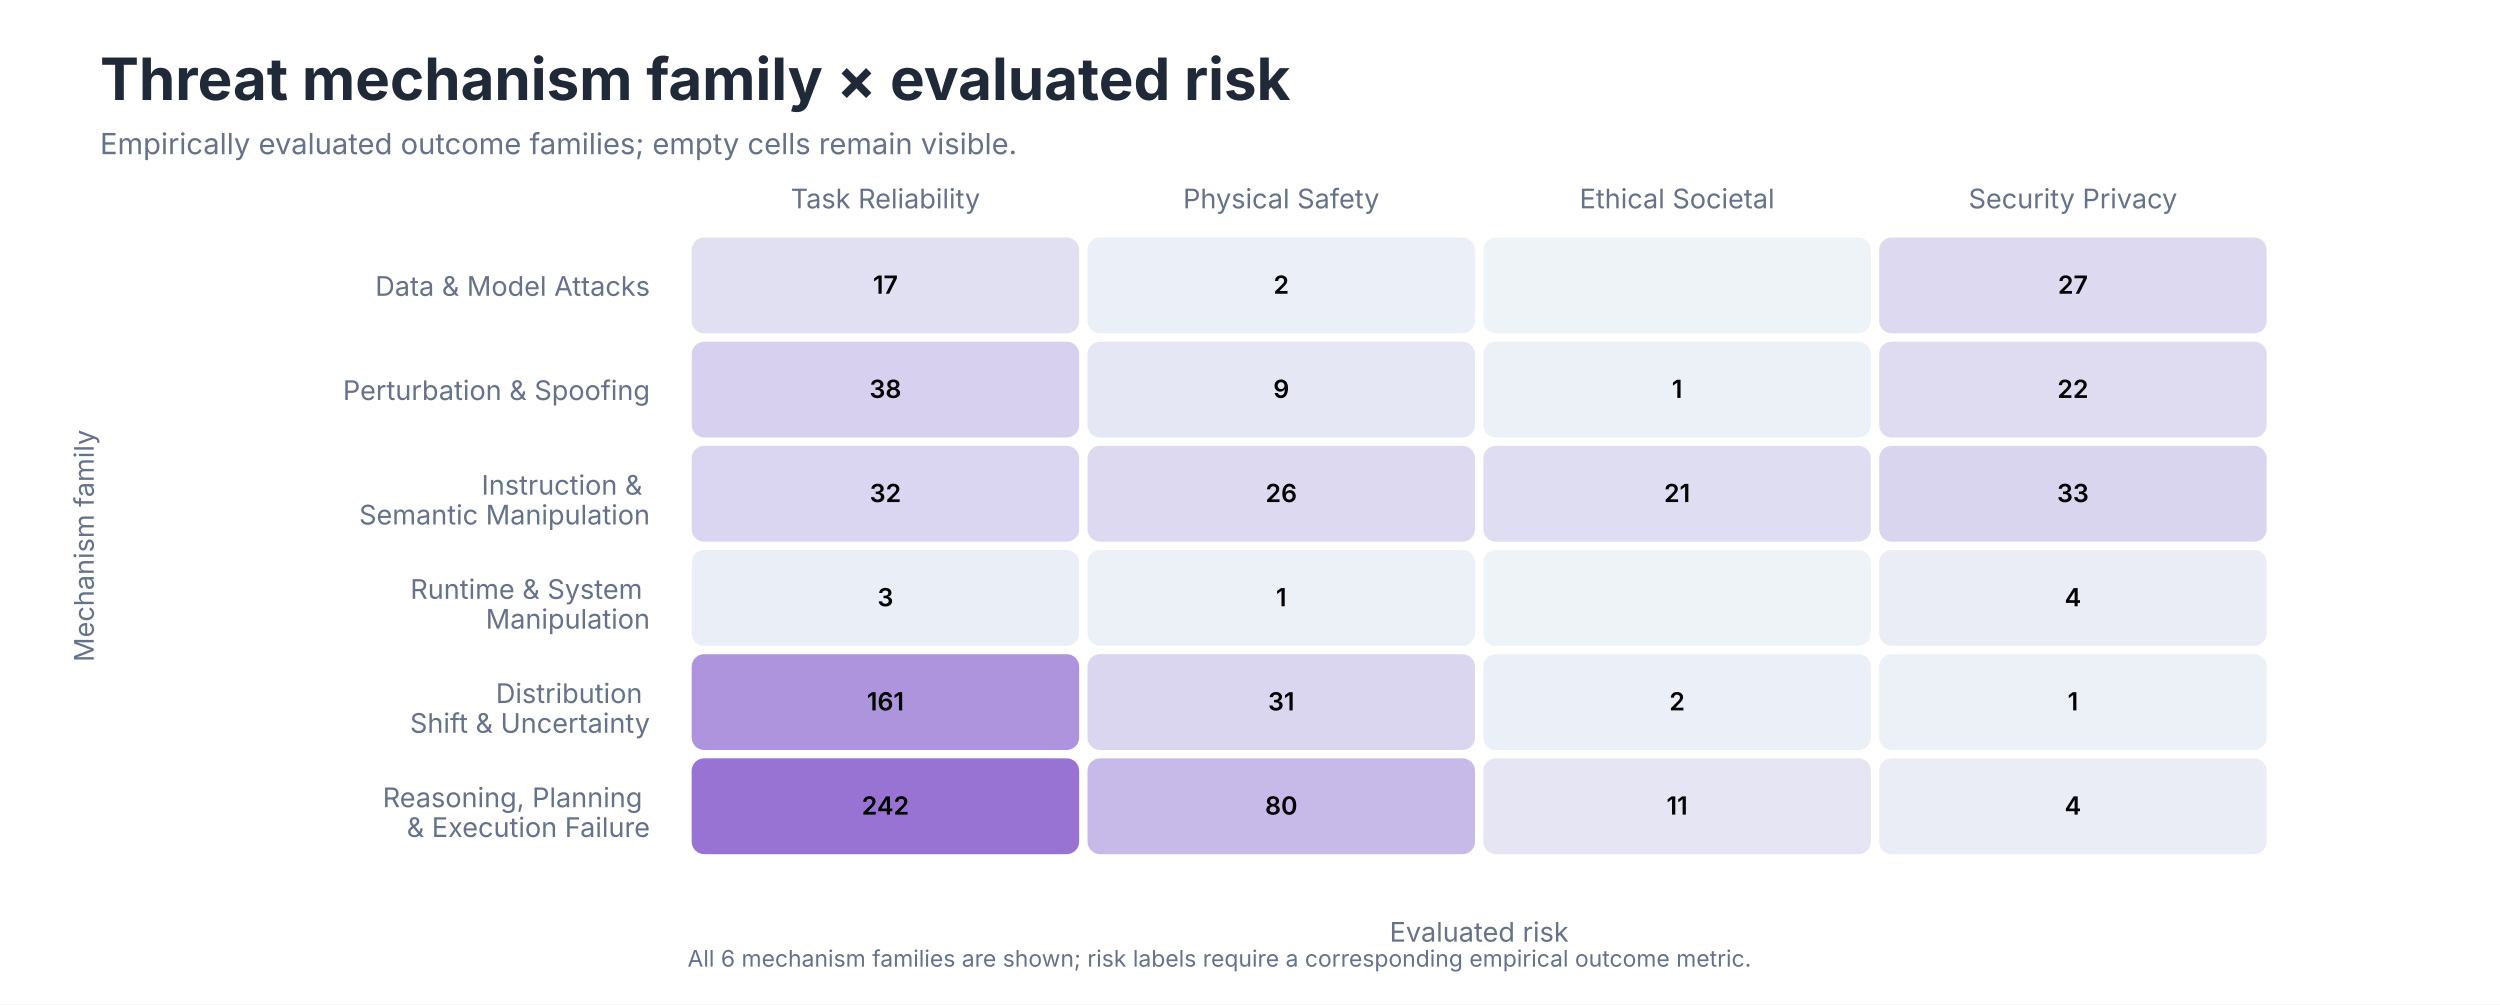
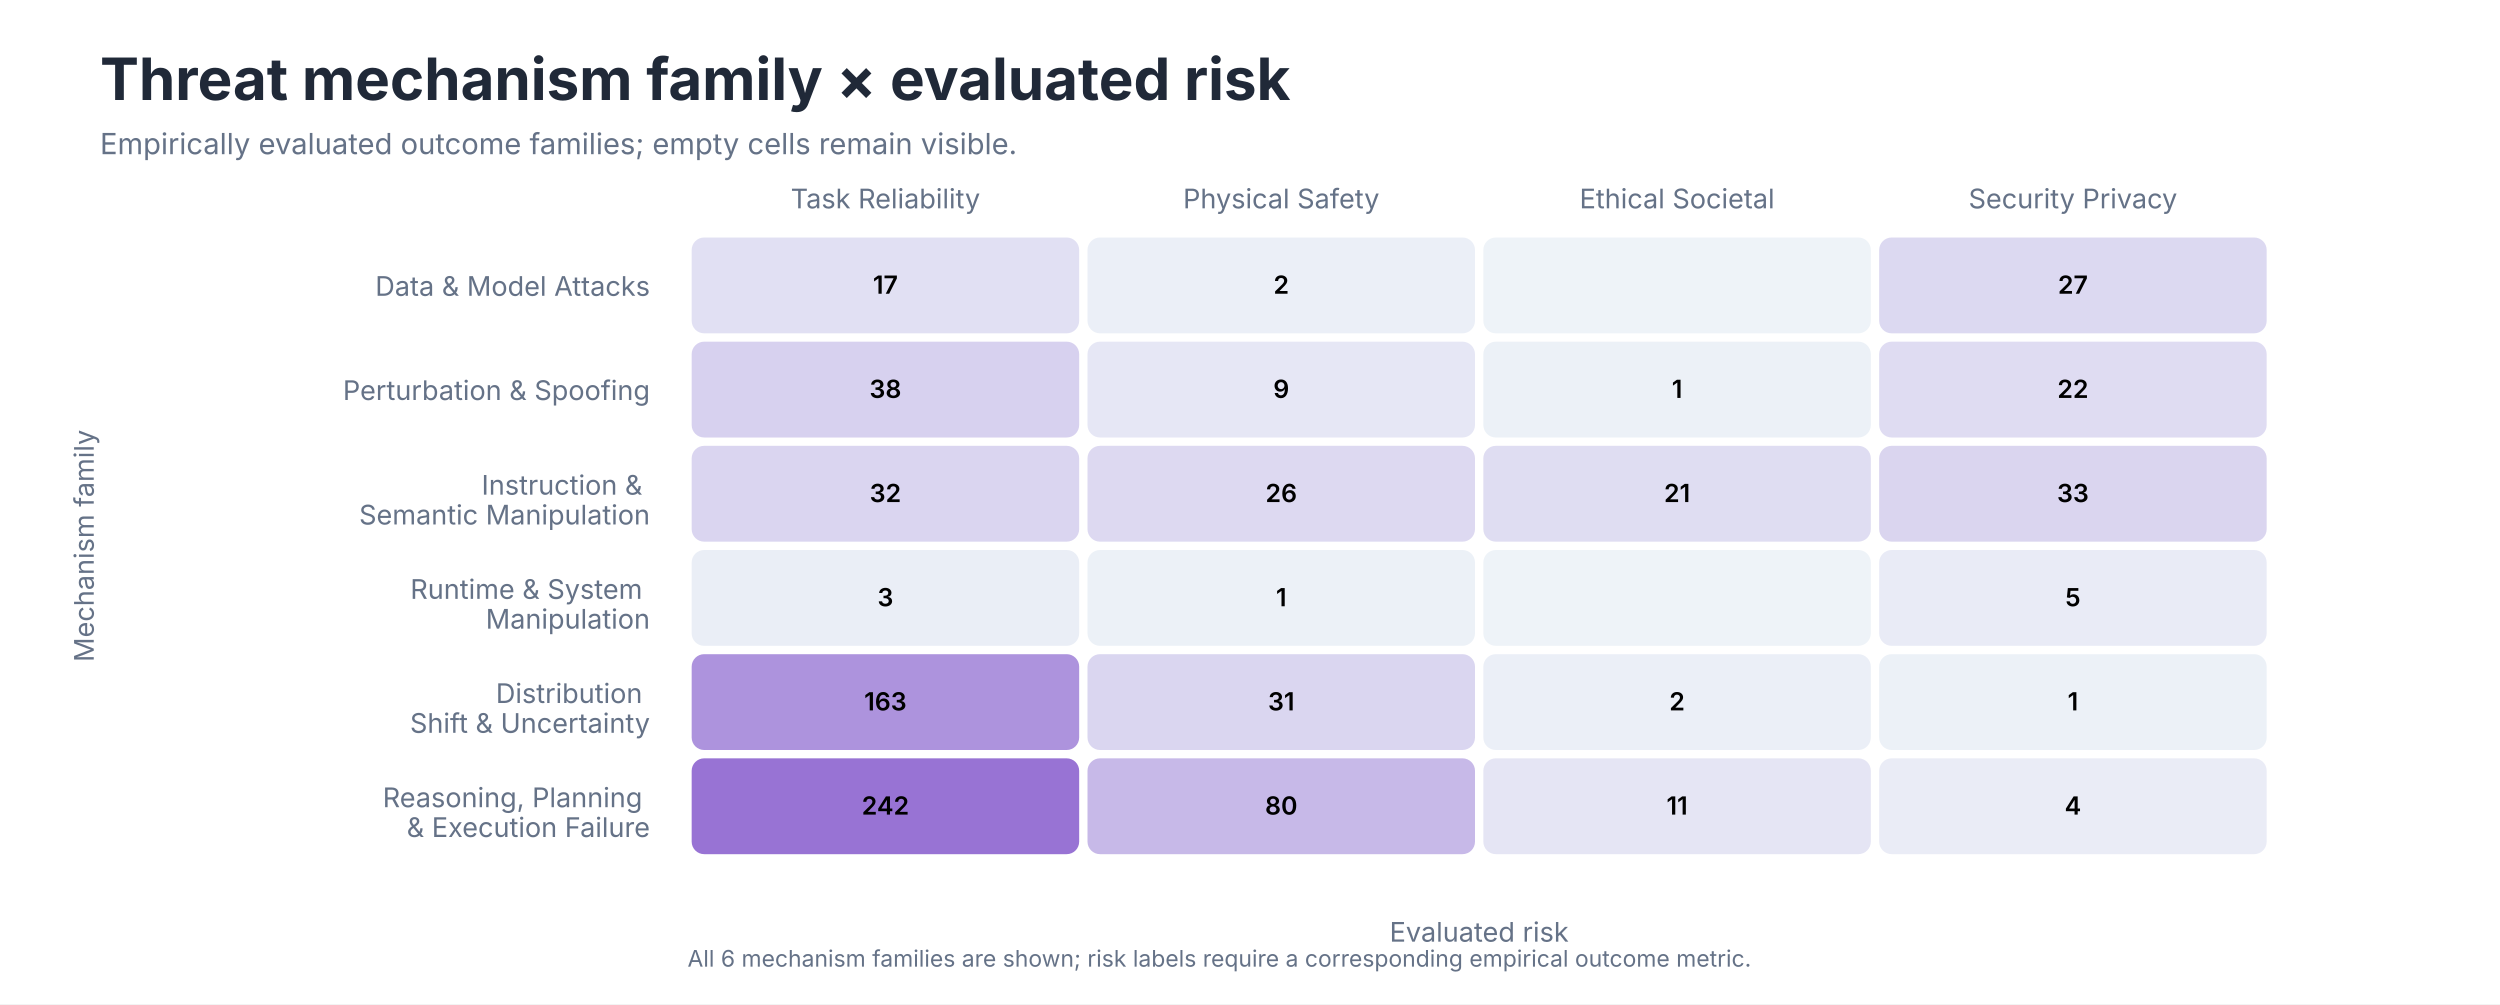
<svg xmlns="http://www.w3.org/2000/svg" role="img" aria-labelledby="title desc" viewBox="0 0 1200 482">
  <style>
text { font-family: -apple-system, BlinkMacSystemFont, 'Segoe UI', sans-serif; }
.title { font-size: 28px; font-weight: 650; fill: #202938; }
.subtitle { font-size: 14px; fill: #657287; }
.axis { font-size: 13px; fill: #657287; }
.label { font-size: 13px; fill: #202938; }
.small { font-size: 11px; fill: #657287; }
</style>
  <rect width="1200" height="482" fill="#FFFFFF" />
  <text class="title" x="48" y="48">Threat mechanism family × evaluated risk</text>
  <text class="subtitle" x="48" y="74">Empirically evaluated outcome families; empty cells remain visible.</text>
  <text class="axis" x="425.0" y="100" text-anchor="middle">Task Reliability</text>
  <text class="axis" x="615.0" y="100" text-anchor="middle">Physical Safety</text>
  <text class="axis" x="805.0" y="100" text-anchor="middle">Ethical Societal</text>
  <text class="axis" x="995.0" y="100" text-anchor="middle">Security Privacy</text>
  <text class="axis" text-anchor="end" x="312.0" y="142.0">Data &amp; Model Attacks</text>
  <rect x="332" y="114" width="186" height="46" rx="6" fill="#E1E0F3" />
  <text x="425.0" y="141.0" text-anchor="middle" font-size="12" font-weight="600" fill="#000000">17</text>
  <rect x="522" y="114" width="186" height="46" rx="6" fill="#EBEFF7" />
  <text x="615.0" y="141.0" text-anchor="middle" font-size="12" font-weight="600" fill="#000000">2</text>
  <rect x="712" y="114" width="186" height="46" rx="6" fill="#EEF3F8" />
  <text x="805.0" y="141.0" text-anchor="middle" font-size="12" font-weight="600" fill="#000000" />
  <rect x="902" y="114" width="186" height="46" rx="6" fill="#DCD9F1" />
  <text x="995.0" y="141.0" text-anchor="middle" font-size="12" font-weight="600" fill="#000000">27</text>
  <text class="axis" text-anchor="end" x="312.0" y="192.0">Perturbation &amp; Spoofing</text>
  <rect x="332" y="164" width="186" height="46" rx="6" fill="#D7D1EF" />
  <text x="425.0" y="191.0" text-anchor="middle" font-size="12" font-weight="600" fill="#000000">38</text>
  <rect x="522" y="164" width="186" height="46" rx="6" fill="#E6E7F5" />
  <text x="615.0" y="191.0" text-anchor="middle" font-size="12" font-weight="600" fill="#000000">9</text>
  <rect x="712" y="164" width="186" height="46" rx="6" fill="#ECF1F7" />
  <text x="805.0" y="191.0" text-anchor="middle" font-size="12" font-weight="600" fill="#000000">1</text>
  <rect x="902" y="164" width="186" height="46" rx="6" fill="#DFDCF2" />
  <text x="995.0" y="191.0" text-anchor="middle" font-size="12" font-weight="600" fill="#000000">22</text>
  <text class="axis" text-anchor="end" x="312.0" y="242.0">
    <tspan x="312.0" dy="-0.35em">Instruction &amp;</tspan>
    <tspan x="312.0" dy="1.1em">Semantic Manipulation</tspan>
  </text>
  <rect x="332" y="214" width="186" height="46" rx="6" fill="#DAD5F0" />
  <text x="425.0" y="241.0" text-anchor="middle" font-size="12" font-weight="600" fill="#000000">32</text>
  <rect x="522" y="214" width="186" height="46" rx="6" fill="#DDD9F1" />
  <text x="615.0" y="241.0" text-anchor="middle" font-size="12" font-weight="600" fill="#000000">26</text>
  <rect x="712" y="214" width="186" height="46" rx="6" fill="#DFDDF2" />
  <text x="805.0" y="241.0" text-anchor="middle" font-size="12" font-weight="600" fill="#000000">21</text>
  <rect x="902" y="214" width="186" height="46" rx="6" fill="#DAD5EF" />
  <text x="995.0" y="241.0" text-anchor="middle" font-size="12" font-weight="600" fill="#000000">33</text>
  <text class="axis" text-anchor="end" x="312.0" y="292.0">
    <tspan x="312.0" dy="-0.35em">Runtime &amp; System</tspan>
    <tspan x="312.0" dy="1.1em">Manipulation</tspan>
  </text>
  <rect x="332" y="264" width="186" height="46" rx="6" fill="#EAEEF6" />
  <text x="425.0" y="291.0" text-anchor="middle" font-size="12" font-weight="600" fill="#000000">3</text>
  <rect x="522" y="264" width="186" height="46" rx="6" fill="#ECF1F7" />
  <text x="615.0" y="291.0" text-anchor="middle" font-size="12" font-weight="600" fill="#000000">1</text>
  <rect x="712" y="264" width="186" height="46" rx="6" fill="#EEF3F8" />
  <text x="805.0" y="291.0" text-anchor="middle" font-size="12" font-weight="600" fill="#000000" />
-   <rect x="902" y="264" width="186" height="46" rx="6" fill="#EAECF6" />
-   <text x="995.0" y="291.0" text-anchor="middle" font-size="12" font-weight="600" fill="#000000">4</text>
+   <rect x="902" y="264" width="186" height="46" rx="6" fill="#E9EBF6" />
+   <text x="995.0" y="291.0" text-anchor="middle" font-size="12" font-weight="600" fill="#000000">5</text>
  <text class="axis" text-anchor="end" x="312.0" y="342.0">
    <tspan x="312.0" dy="-0.35em">Distribution</tspan>
    <tspan x="312.0" dy="1.1em">Shift &amp; Uncertainty</tspan>
  </text>
-   <rect x="332" y="314" width="186" height="46" rx="6" fill="#AE94DD" />
-   <text x="425.0" y="341.0" text-anchor="middle" font-size="12" font-weight="600" fill="#000000">161</text>
+   <rect x="332" y="314" width="186" height="46" rx="6" fill="#AD93DD" />
+   <text x="425.0" y="341.0" text-anchor="middle" font-size="12" font-weight="600" fill="#000000">163</text>
  <rect x="522" y="314" width="186" height="46" rx="6" fill="#DAD6F0" />
  <text x="615.0" y="341.0" text-anchor="middle" font-size="12" font-weight="600" fill="#000000">31</text>
  <rect x="712" y="314" width="186" height="46" rx="6" fill="#EBEFF7" />
  <text x="805.0" y="341.0" text-anchor="middle" font-size="12" font-weight="600" fill="#000000">2</text>
  <rect x="902" y="314" width="186" height="46" rx="6" fill="#ECF1F7" />
  <text x="995.0" y="341.0" text-anchor="middle" font-size="12" font-weight="600" fill="#000000">1</text>
  <text class="axis" text-anchor="end" x="312.0" y="392.0">
    <tspan x="312.0" dy="-0.35em">Reasoning, Planning</tspan>
    <tspan x="312.0" dy="1.1em">&amp; Execution Failure</tspan>
  </text>
  <rect x="332" y="364" width="186" height="46" rx="6" fill="#9873D4" />
  <text x="425.0" y="391.0" text-anchor="middle" font-size="12" font-weight="600" fill="#000000">242</text>
  <rect x="522" y="364" width="186" height="46" rx="6" fill="#C7B9E8" />
  <text x="615.0" y="391.0" text-anchor="middle" font-size="12" font-weight="600" fill="#000000">80</text>
  <rect x="712" y="364" width="186" height="46" rx="6" fill="#E5E5F4" />
  <text x="805.0" y="391.0" text-anchor="middle" font-size="12" font-weight="600" fill="#000000">11</text>
  <rect x="902" y="364" width="186" height="46" rx="6" fill="#EAECF6" />
  <text x="995.0" y="391.0" text-anchor="middle" font-size="12" font-weight="600" fill="#000000">4</text>
  <text class="axis" x="710.0" y="452" text-anchor="middle">Evaluated risk</text>
  <text class="axis" transform="translate(45 262.0) rotate(-90)" text-anchor="middle">Mechanism family</text>
  <text class="small" x="330" y="464">All 6 mechanism families are shown; risk labels require a corresponding empirical outcome metric.</text>
</svg>
